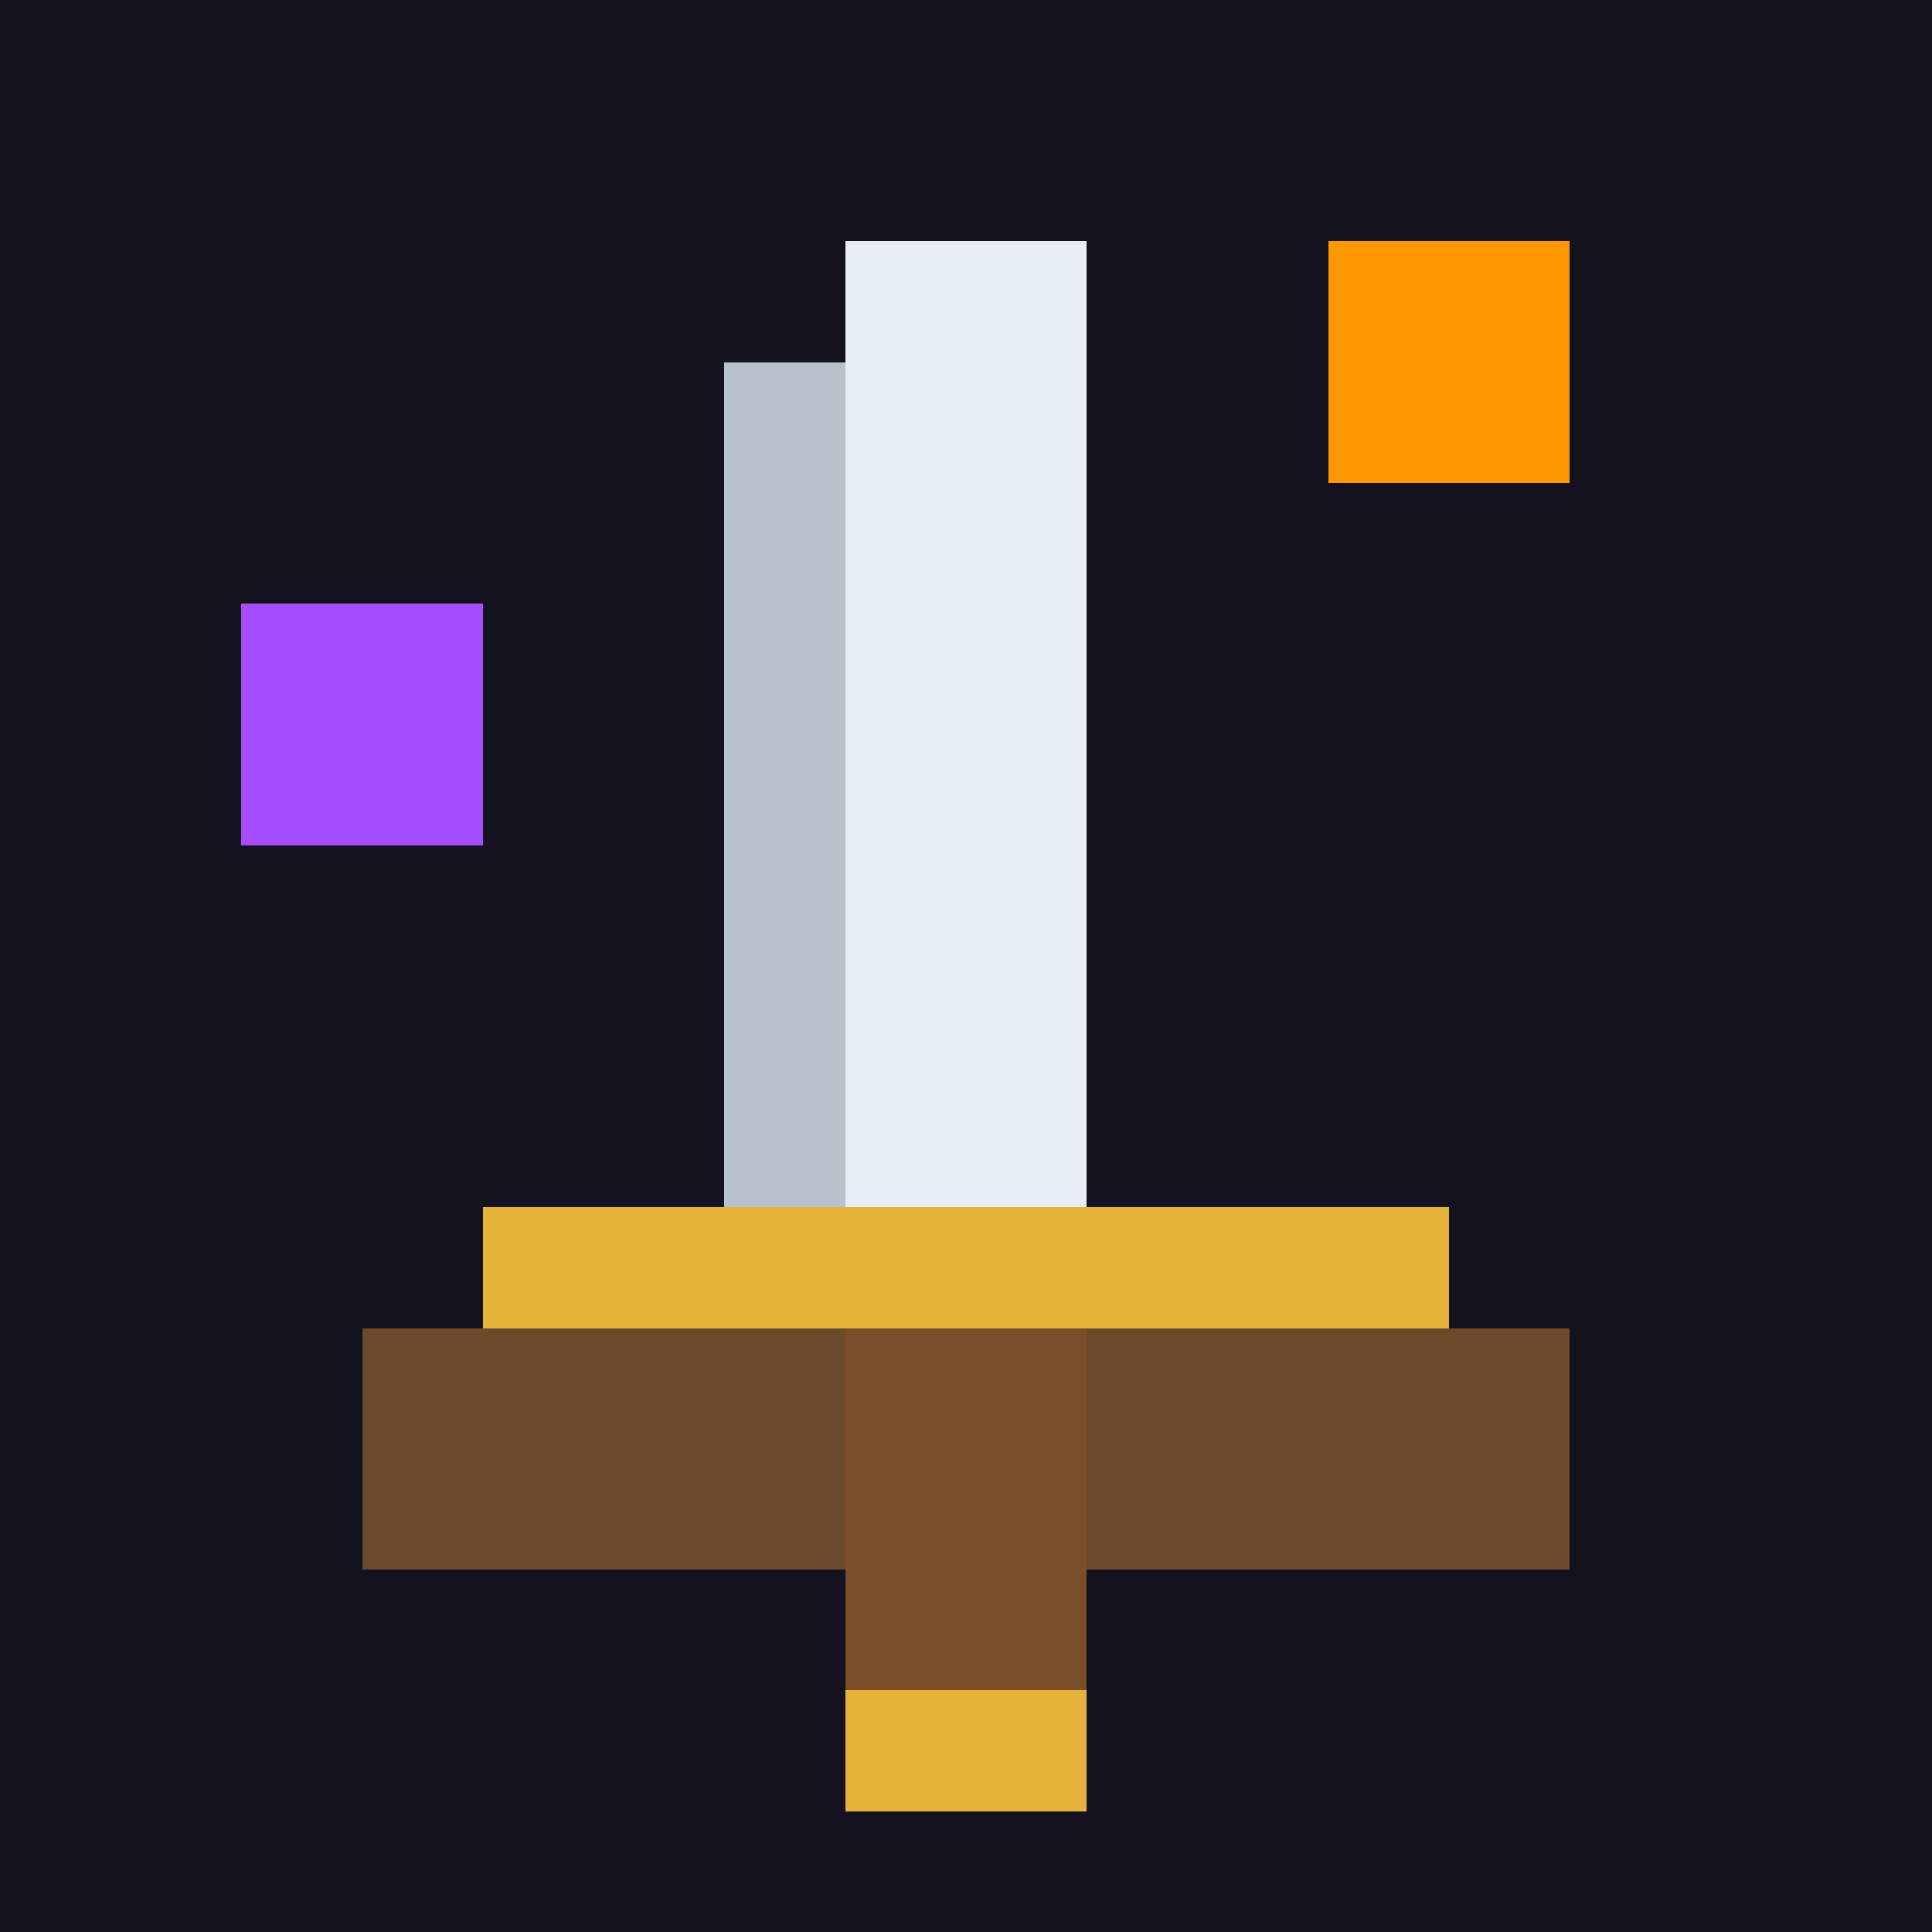
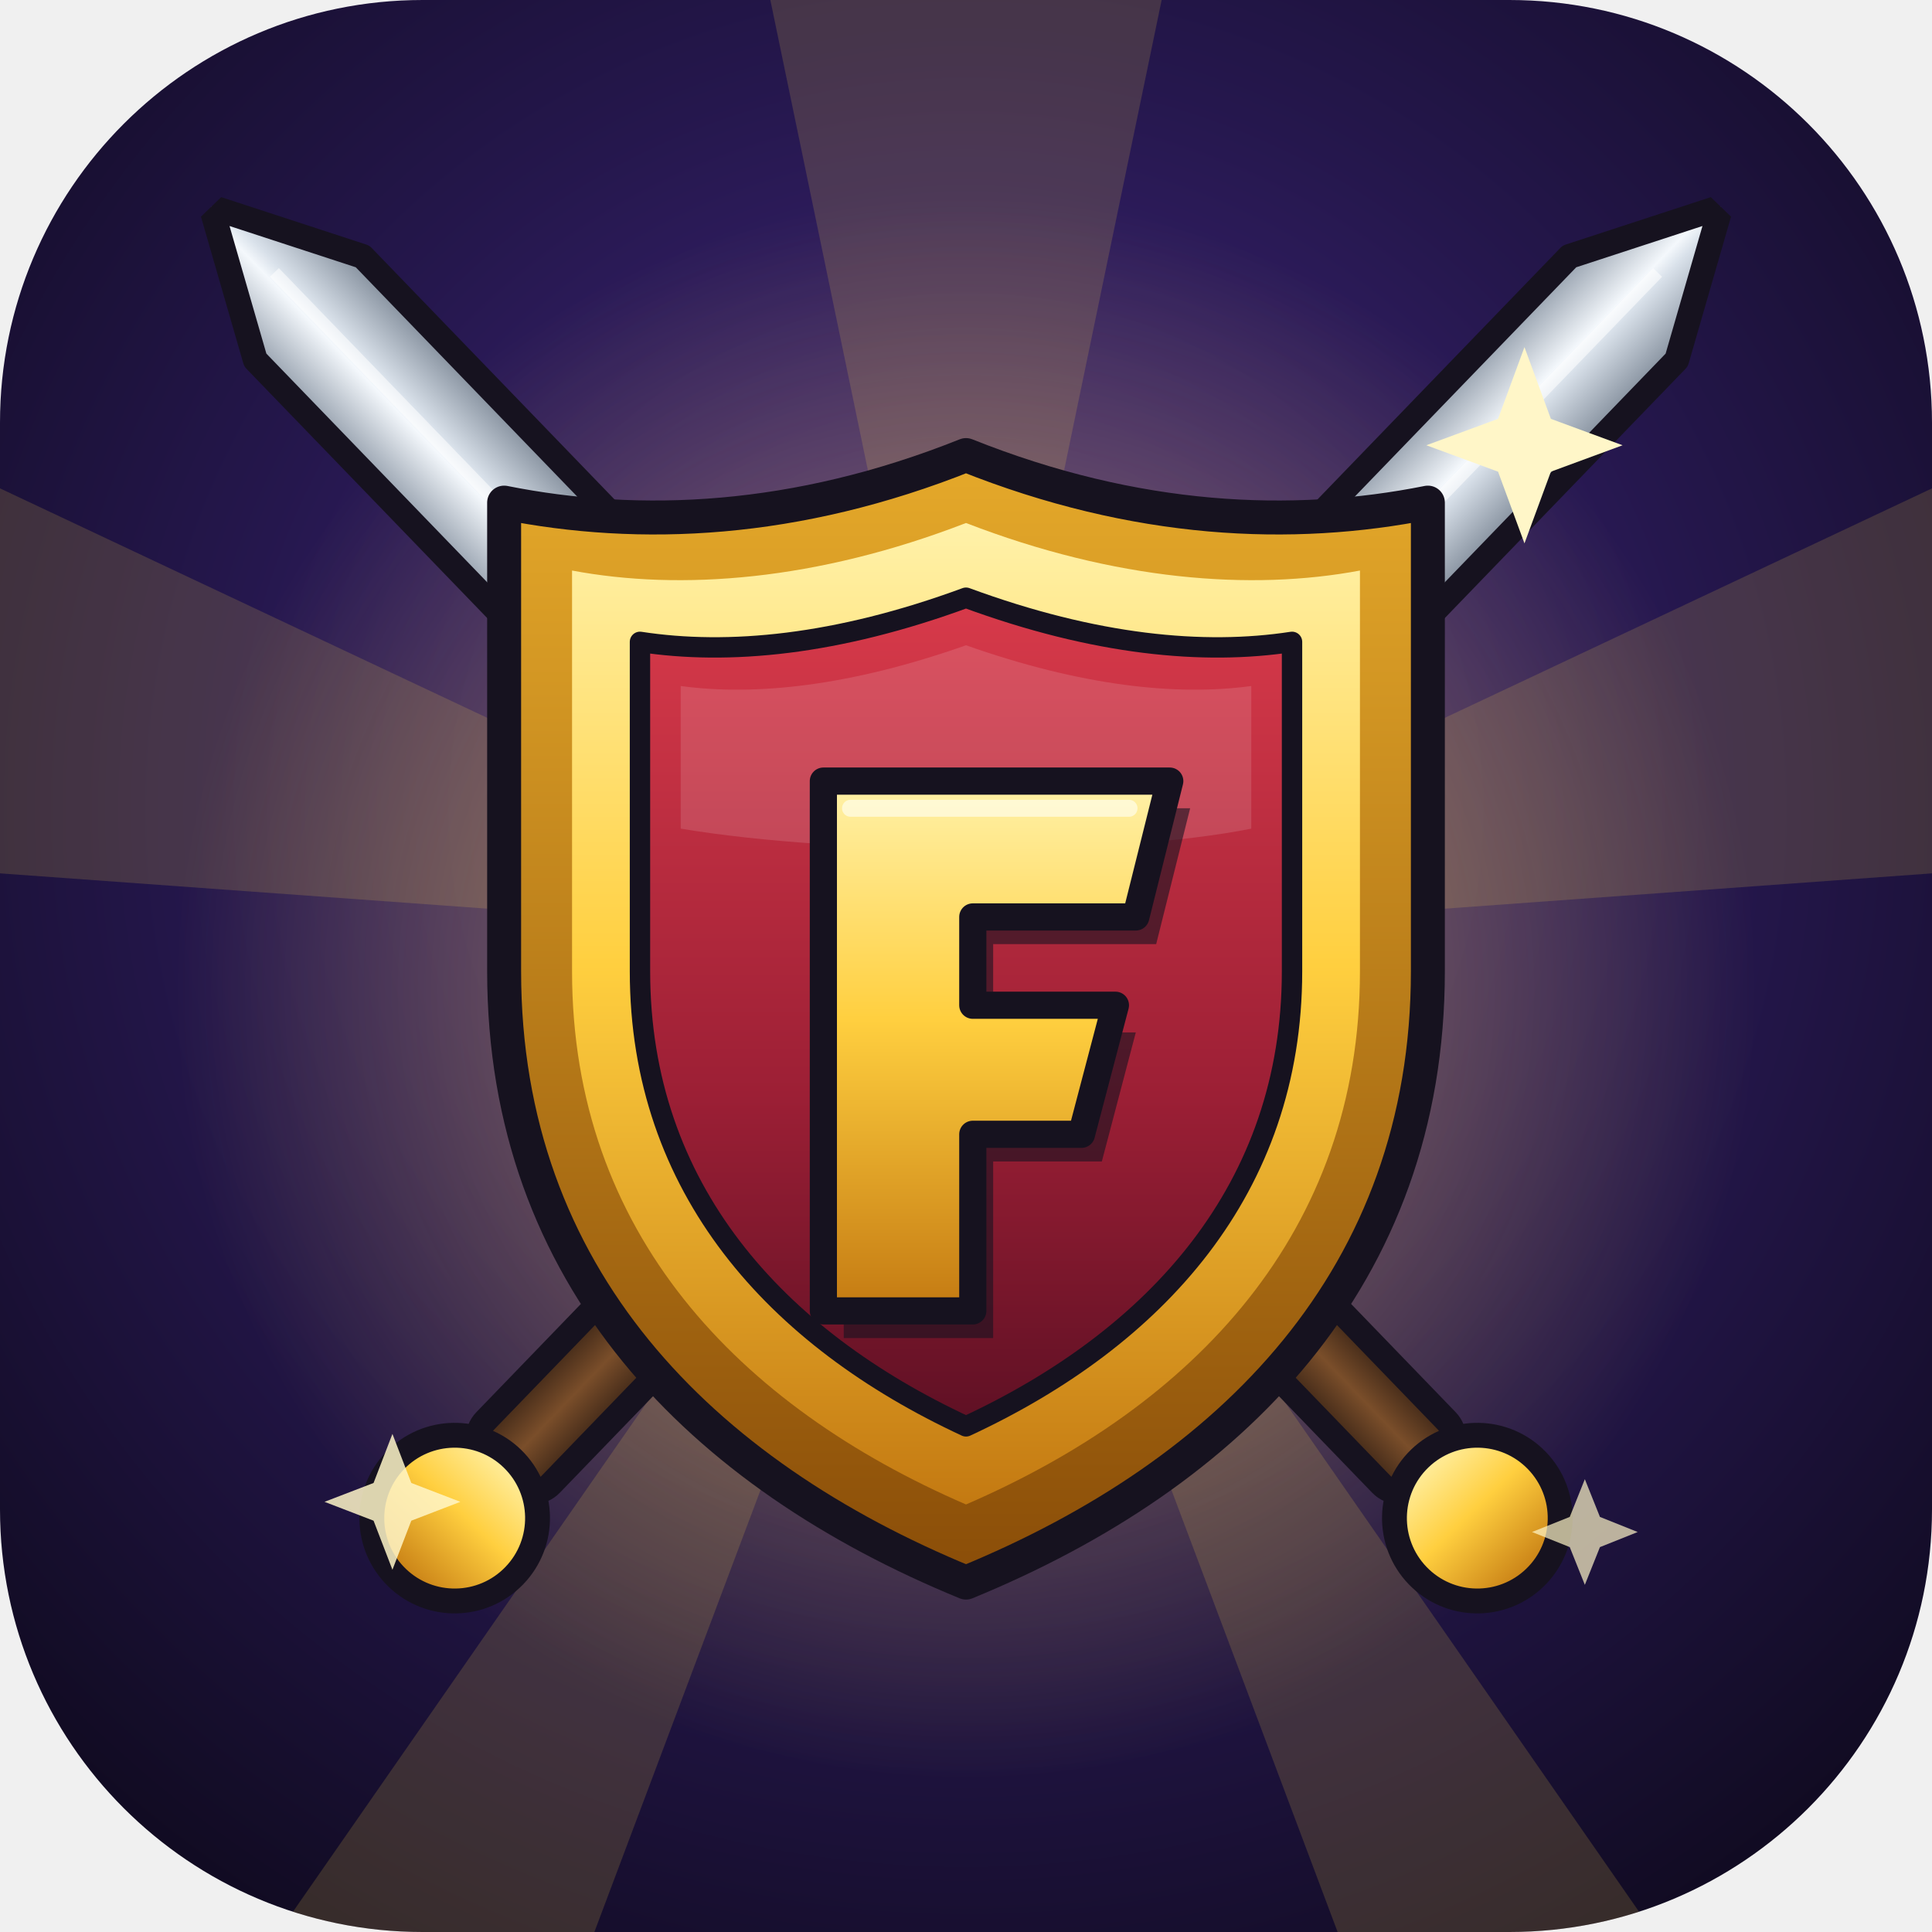
- <svg xmlns="http://www.w3.org/2000/svg" viewBox="0 0 16 16" shape-rendering="crispEdges">
-   <rect width="16" height="16" fill="#15121f" />
-   <rect x="3" y="11" width="10" height="2" fill="#6b4a2b" />
-   <rect x="7" y="2" width="2" height="9" fill="#e8eef5" />
-   <rect x="6" y="3" width="1" height="7" fill="#b8c2cc" />
-   <rect x="4" y="10" width="8" height="1" fill="#e5b33a" />
-   <rect x="7" y="11" width="2" height="3" fill="#7a4e2a" />
-   <rect x="7" y="14" width="2" height="1" fill="#e5b33a" />
-   <rect x="11" y="2" width="2" height="2" fill="#ff9800" />
-   <rect x="2" y="5" width="2" height="2" fill="#a64dff" />
+ <svg xmlns="http://www.w3.org/2000/svg" viewBox="0 0 512 512" width="512" height="512">
+   <defs>
+     <radialGradient id="bg" cx="50%" cy="42%" r="70%">
+       <stop offset="0" stop-color="#4a2c8f" />
+       <stop offset="0.55" stop-color="#25174d" />
+       <stop offset="1" stop-color="#0f0a1e" />
+     </radialGradient>
+     <radialGradient id="glow" cx="50%" cy="50%" r="50%">
+       <stop offset="0" stop-color="#ffd84a" stop-opacity="0.55" />
+       <stop offset="1" stop-color="#ffd84a" stop-opacity="0" />
+     </radialGradient>
+     <linearGradient id="blade" x1="0" x2="1">
+       <stop offset="0" stop-color="#8f9aa8" />
+       <stop offset="0.45" stop-color="#f4f8fc" />
+       <stop offset="0.55" stop-color="#d9e1ea" />
+       <stop offset="1" stop-color="#7d8896" />
+     </linearGradient>
+     <linearGradient id="gold" x1="0" y1="0" x2="0" y2="1">
+       <stop offset="0" stop-color="#fff1a8" />
+       <stop offset="0.45" stop-color="#ffcf3f" />
+       <stop offset="1" stop-color="#c47a12" />
+     </linearGradient>
+     <linearGradient id="goldDark" x1="0" y1="0" x2="0" y2="1">
+       <stop offset="0" stop-color="#e5a92a" />
+       <stop offset="1" stop-color="#8a4d08" />
+     </linearGradient>
+     <linearGradient id="shield" x1="0" y1="0" x2="0" y2="1">
+       <stop offset="0" stop-color="#d83a4a" />
+       <stop offset="0.6" stop-color="#9c1f35" />
+       <stop offset="1" stop-color="#5e1024" />
+     </linearGradient>
+     <linearGradient id="grip" x1="0" x2="1">
+       <stop offset="0" stop-color="#3a2416" />
+       <stop offset="0.5" stop-color="#7a4e2a" />
+       <stop offset="1" stop-color="#3a2416" />
+     </linearGradient>
+     <symbol id="sword" viewBox="0 0 120 470">
+       <path d="M60 0 L78 34 L78 330 L42 330 L42 34 Z" fill="url(#blade)" stroke="#16121f" stroke-width="6" stroke-linejoin="round" />
+       <path d="M60 22 L60 322" stroke="#ffffff" stroke-opacity="0.55" stroke-width="3" />
+       <rect x="4" y="326" width="112" height="22" rx="11" fill="url(#gold)" stroke="#16121f" stroke-width="6" />
+       <rect x="49" y="348" width="22" height="76" rx="6" fill="url(#grip)" stroke="#16121f" stroke-width="6" />
+       <circle cx="60" cy="440" r="20" fill="url(#gold)" stroke="#16121f" stroke-width="6" />
+     </symbol>
+   </defs>
+   <clipPath id="frame">
+     <rect width="512" height="512" rx="112" />
+   </clipPath>
+   <g clip-path="url(#frame)">
+     <rect width="512" height="512" fill="url(#bg)" />
+     <g opacity="0.16" fill="#ffd84a">
+       <path d="M256 250 L200 -20 L312 -20 Z" />
+       <path d="M256 250 L-20 120 L-20 230 Z" />
+       <path d="M256 250 L532 120 L532 230 Z" />
+       <path d="M256 250 L60 532 L150 532 Z" />
+       <path d="M256 250 L452 532 L362 532 Z" />
+     </g>
+     <circle cx="256" cy="262" r="210" fill="url(#glow)" />
+     <use href="#sword" x="190" y="-26" width="132" height="516" transform="rotate(-44 256 262)" />
+     <use href="#sword" x="190" y="-26" width="132" height="516" transform="rotate(44 256 262)" />
+     <g transform="translate(256 270) scale(0.9) translate(-256 -270)">
+       <path d="M256 104 C306 124 352 126 392 118 L392 256 C392 346 334 404 256 436 C178 404 120 346 120 256 L120 118 C160 126 206 124 256 104 Z" fill="url(#goldDark)" stroke="#16121f" stroke-width="10" stroke-linejoin="round" />
+       <path d="M256 124 C300 141 340 144 372 138 L372 256 C372 333 323 384 256 413 C189 384 140 333 140 256 L140 138 C172 144 212 141 256 124 Z" fill="url(#gold)" />
+       <path d="M256 146 C294 160 326 163 352 159 L352 256 C352 320 312 364 256 390 C200 364 160 320 160 256 L160 159 C186 163 218 160 256 146 Z" fill="url(#shield)" stroke="#16121f" stroke-width="6" stroke-linejoin="round" />
+       <path d="M256 160 C290 172 318 175 340 172 L340 214 C300 222 220 222 172 214 L172 172 C194 175 222 172 256 160 Z" fill="#ffffff" opacity="0.13" />
+       <g transform="translate(0 4)">
+         <path d="M214 196 H316 L306 236 H258 V262 H300 L290 300 H258 V352 H214 Z" fill="#16121f" transform="translate(6 8)" opacity="0.6" />
+         <path d="M214 196 H316 L306 236 H258 V262 H300 L290 300 H258 V352 H214 Z" fill="url(#gold)" stroke="#16121f" stroke-width="8" stroke-linejoin="round" />
+         <path d="M222 204 H304" stroke="#fffbe0" stroke-width="5" stroke-linecap="round" opacity="0.8" />
+       </g>
+     </g>
+     <g fill="#fff6c8">
+       <path d="M404 92 l7 19 19 7 -19 7 -7 19 -7 -19 -19 -7 19 -7 Z" />
+       <path d="M104 380 l5 13 13 5 -13 5 -5 13 -5 -13 -13 -5 13 -5 Z" opacity="0.85" />
+       <path d="M420 392 l4 10 10 4 -10 4 -4 10 -4 -10 -10 -4 10 -4 Z" opacity="0.7" />
+     </g>
+   </g>
</svg>
